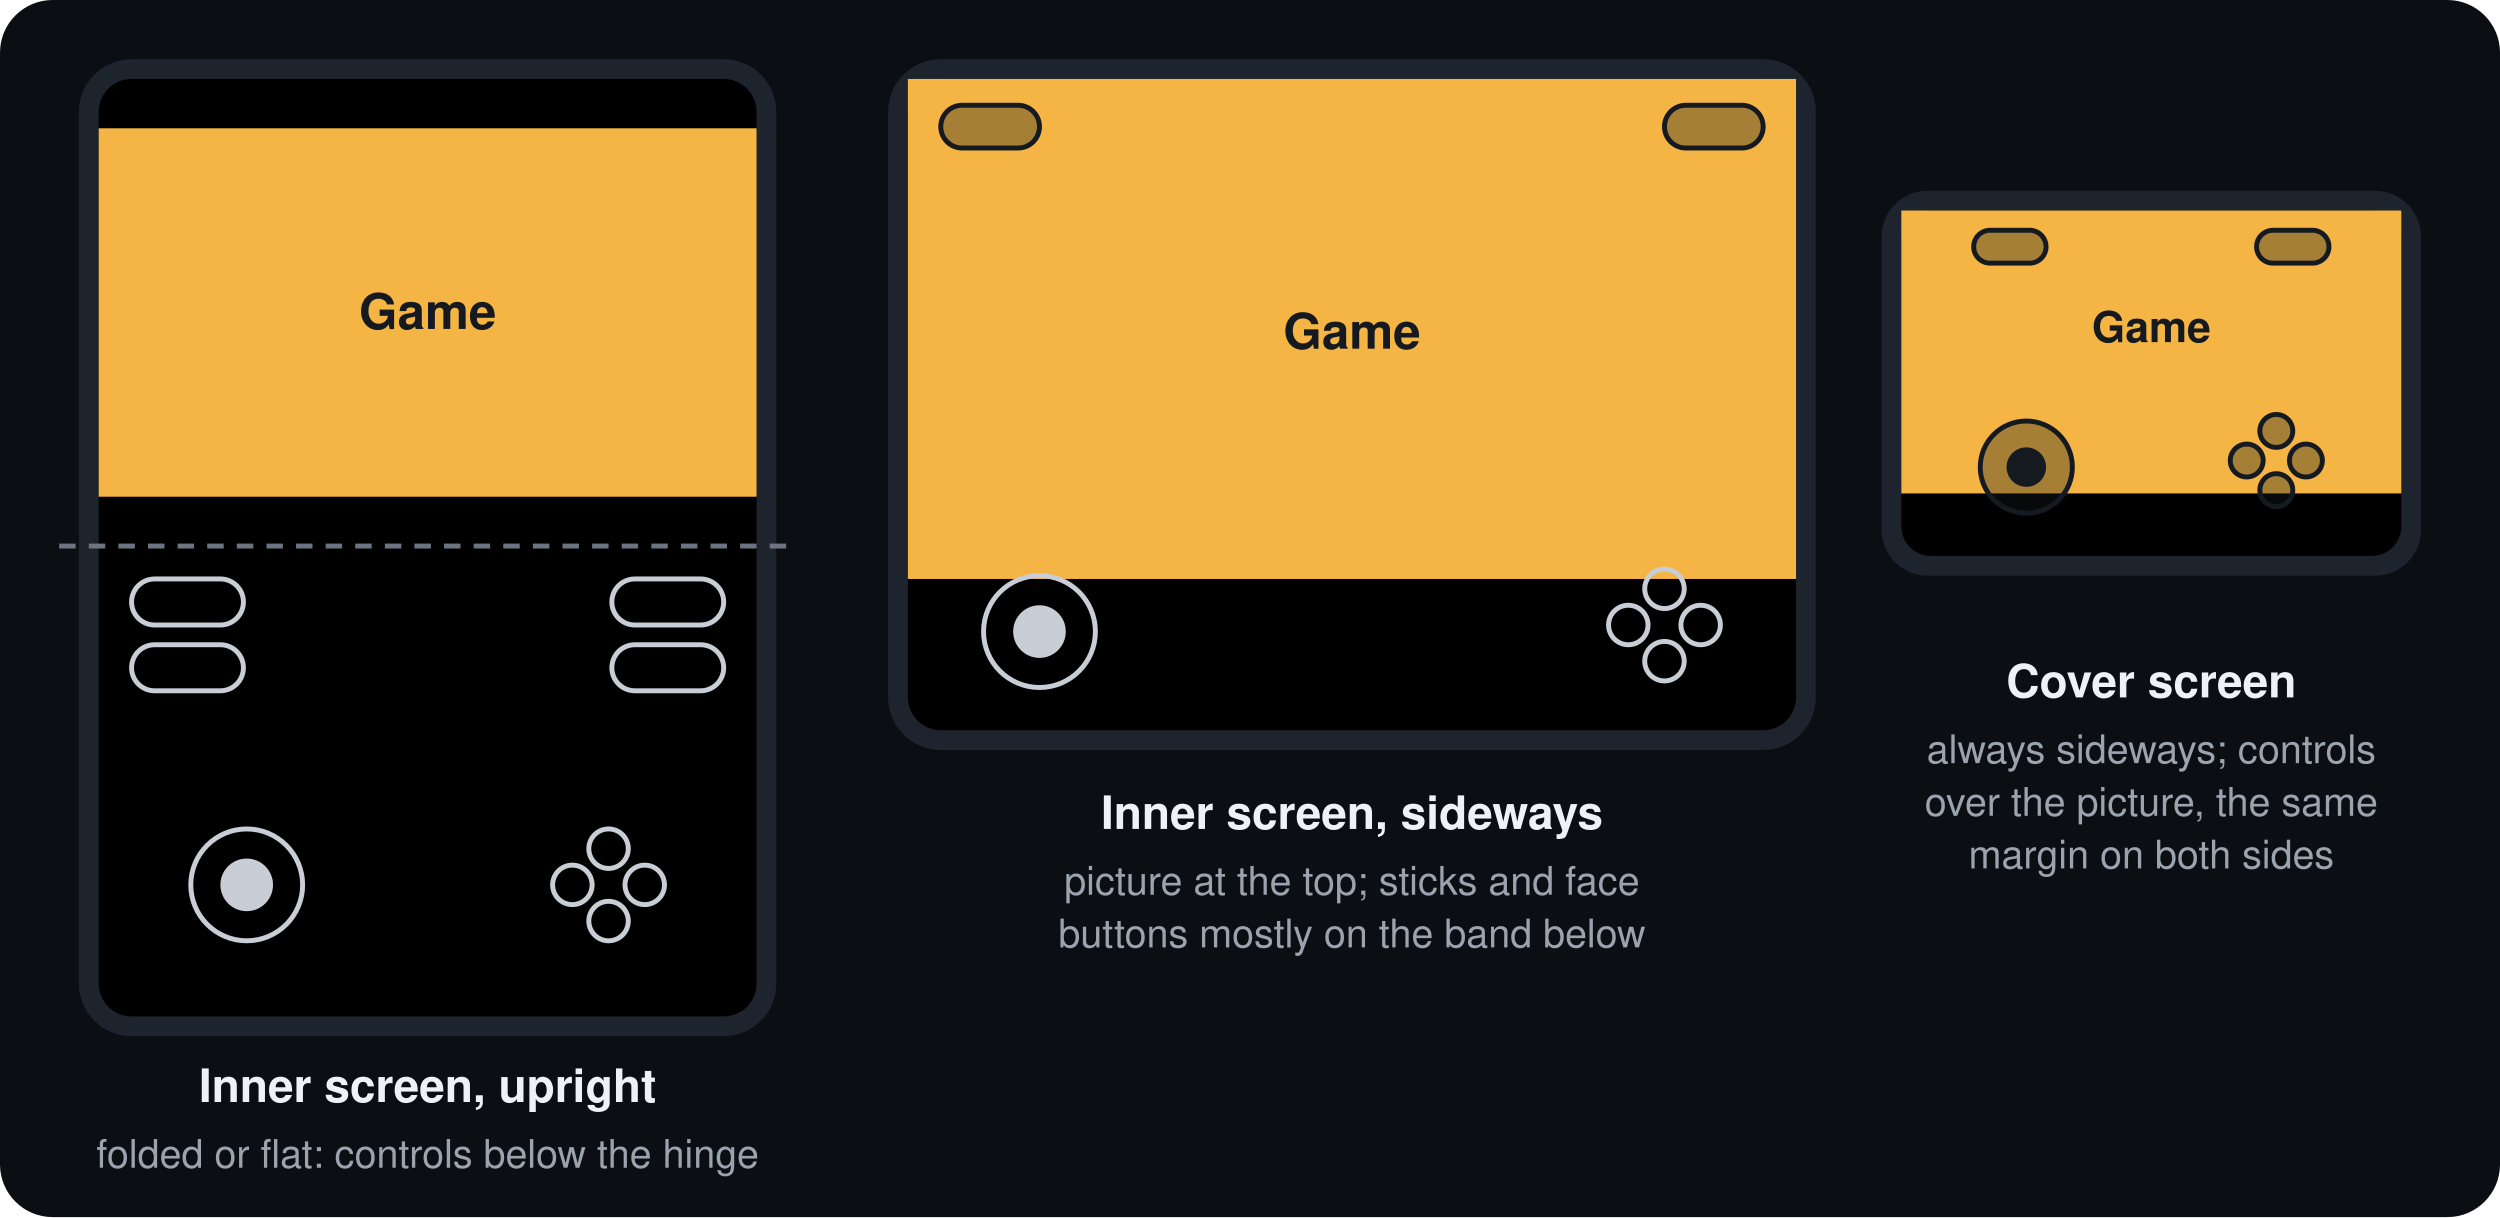
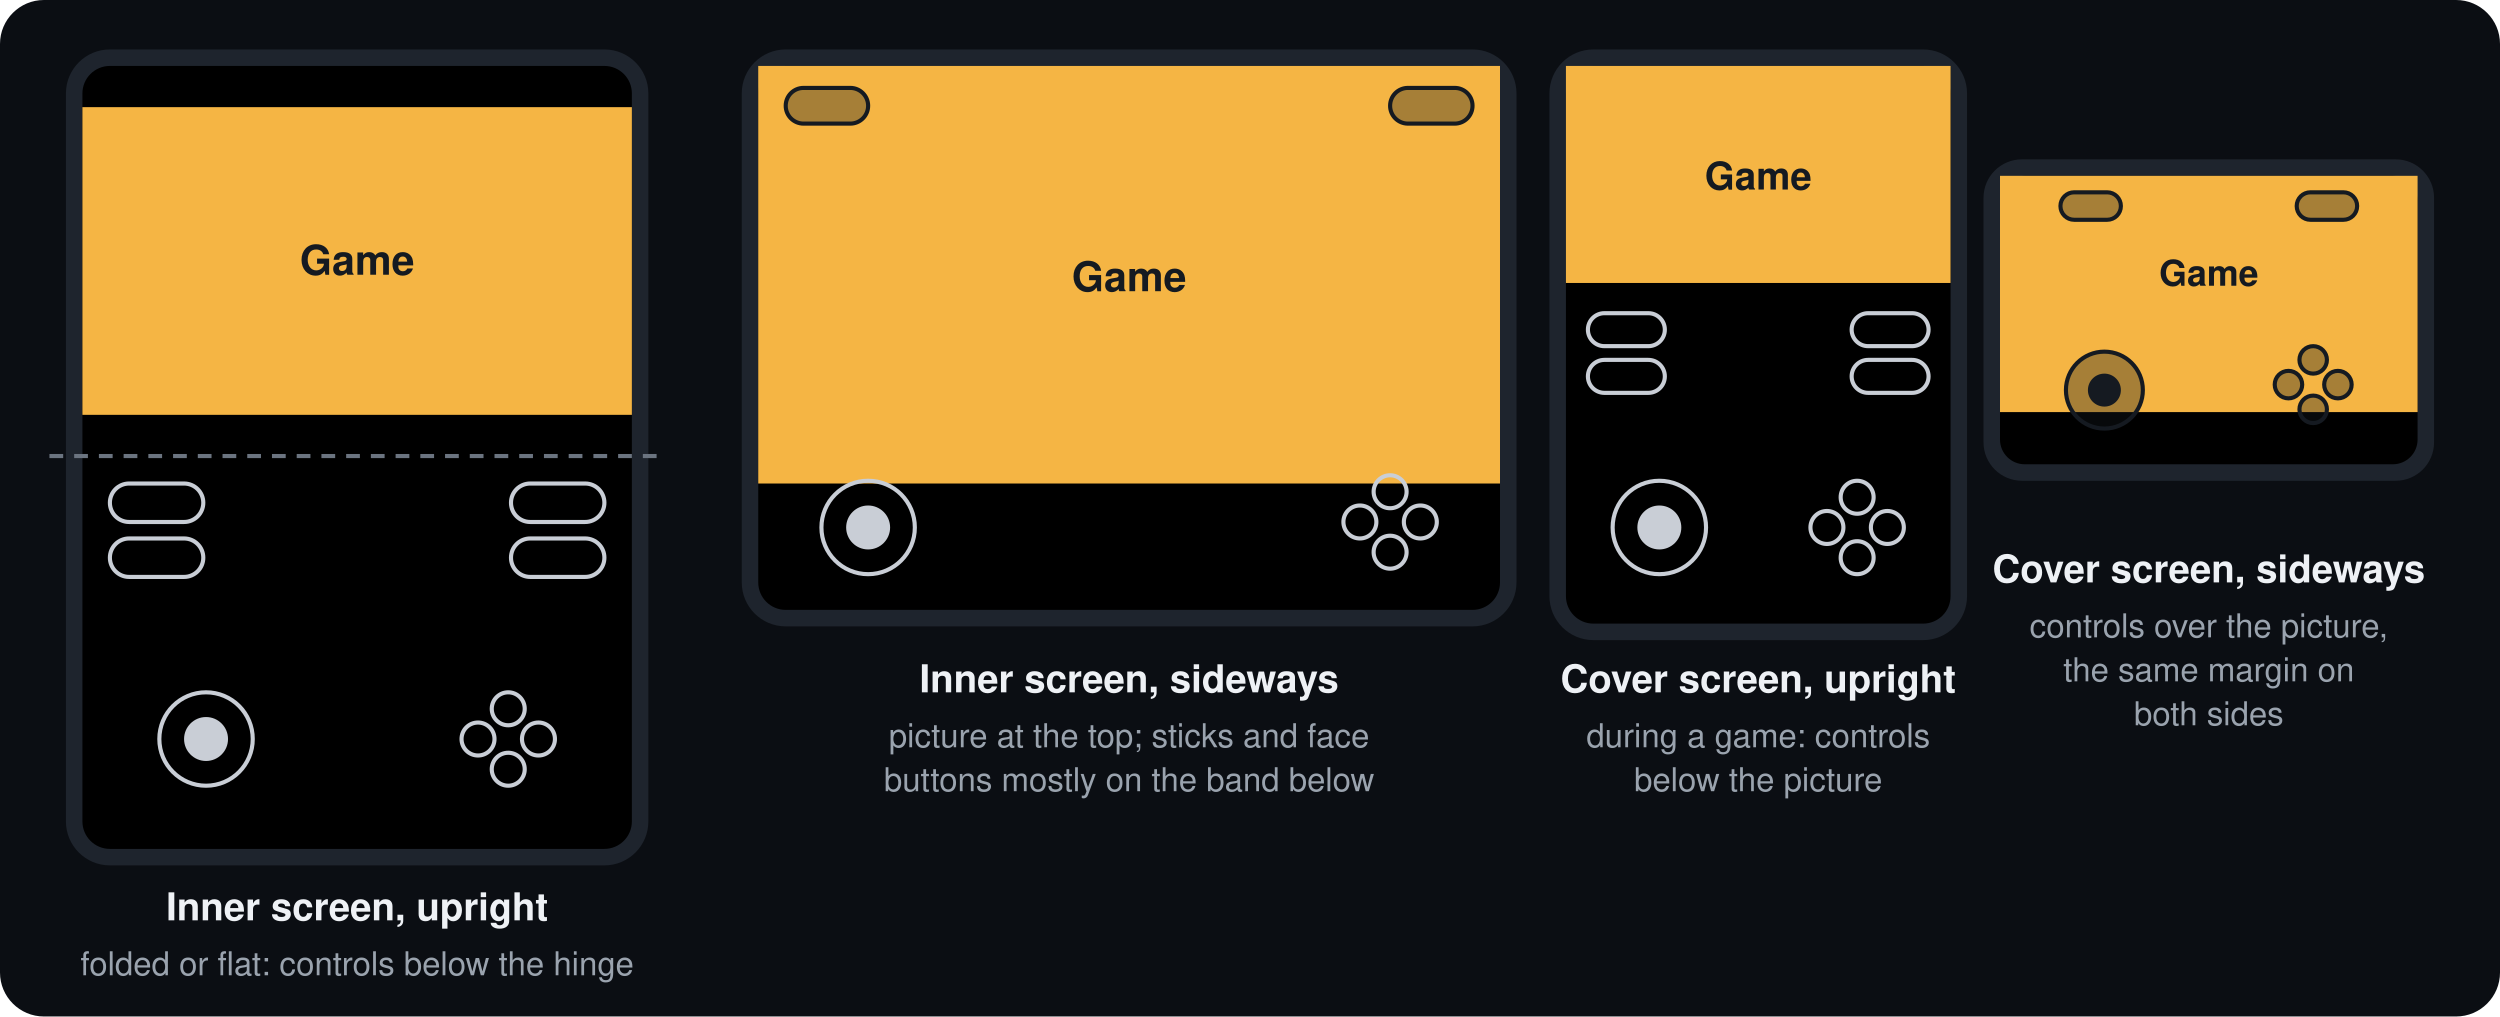
- <svg xmlns="http://www.w3.org/2000/svg" width="760" height="370" viewBox="0 0 760 370" font-family="-apple-system, Segoe UI, Helvetica, Arial, sans-serif">
-   <rect width="760" height="370" rx="16" fill="#0B0E13" />
+ <svg xmlns="http://www.w3.org/2000/svg" width="910" height="370" viewBox="0 0 910 370" font-family="-apple-system, Segoe UI, Helvetica, Arial, sans-serif">
+   <rect width="910" height="370" rx="16" fill="#0B0E13" />
  <defs>
    <g id="abxy">
      <circle cx="0" cy="-11" r="6" fill="none" stroke="#C9CED6" stroke-width="1.5" />
      <circle cx="-11" cy="0" r="6" fill="none" stroke="#C9CED6" stroke-width="1.5" />
      <circle cx="11" cy="0" r="6" fill="none" stroke="#C9CED6" stroke-width="1.5" />
      <circle cx="0" cy="11" r="6" fill="none" stroke="#C9CED6" stroke-width="1.5" />
    </g>
    <g id="stick">
      <circle cx="0" cy="0" r="17" fill="none" stroke="#C9CED6" stroke-width="1.5" />
      <circle cx="0" cy="0" r="8" fill="#C9CED6" />
    </g>
    <g id="abxy-on">
      <circle cx="0" cy="-9" r="5" fill="#151A21" fill-opacity="0.35" stroke="#151A21" stroke-width="1.5" />
      <circle cx="-9" cy="0" r="5" fill="#151A21" fill-opacity="0.35" stroke="#151A21" stroke-width="1.5" />
      <circle cx="9" cy="0" r="5" fill="#151A21" fill-opacity="0.35" stroke="#151A21" stroke-width="1.5" />
      <circle cx="0" cy="9" r="5" fill="#151A21" fill-opacity="0.35" stroke="#151A21" stroke-width="1.5" />
    </g>
    <g id="stick-on">
      <circle cx="0" cy="0" r="14" fill="#151A21" fill-opacity="0.35" stroke="#151A21" stroke-width="1.5" />
      <circle cx="0" cy="0" r="6" fill="#151A21" />
    </g>
  </defs>
  <g transform="translate(30,24)">
    <rect x="-6" y="-6" width="212" height="297" rx="16" fill="#1E242D" />
    <rect width="200" height="285" rx="10" fill="#000" />
    <rect x="0" y="15" width="200" height="112" fill="#F5B544" />
    <text x="100" y="76" text-anchor="middle" font-size="15" font-weight="600" fill="#151A21">Game</text>
    <line x1="-12" y1="142" x2="212" y2="142" stroke="#6B7480" stroke-width="1.5" stroke-dasharray="5 4" />
    <rect x="10" y="152" width="34" height="14" rx="7" fill="none" stroke="#C9CED6" stroke-width="1.5" />
    <rect x="156" y="152" width="34" height="14" rx="7" fill="none" stroke="#C9CED6" stroke-width="1.5" />
    <rect x="10" y="172" width="34" height="14" rx="7" fill="none" stroke="#C9CED6" stroke-width="1.5" />
    <rect x="156" y="172" width="34" height="14" rx="7" fill="none" stroke="#C9CED6" stroke-width="1.5" />
    <use href="#stick" x="45" y="245" />
    <use href="#abxy" x="155" y="245" />
  </g>
  <text x="130" y="335" text-anchor="middle" font-size="14" font-weight="600" fill="#EEF1F5">Inner screen, upright</text>
  <text x="130" y="355" text-anchor="middle" font-size="12" fill="#9AA3AE">folded or flat: controls below the hinge</text>
  <g transform="translate(276,24)">
    <rect x="-6" y="-6" width="282" height="210" rx="16" fill="#1E242D" />
    <rect width="270" height="198" rx="10" fill="#000" />
    <rect x="0" y="0" width="270" height="152" fill="#F5B544" />
    <text x="135" y="82" text-anchor="middle" font-size="15" font-weight="600" fill="#151A21">Game</text>
    <rect x="10" y="8" width="30" height="13" rx="6.5" fill="#151A21" fill-opacity="0.35" stroke="#151A21" stroke-width="1.5" />
    <rect x="230" y="8" width="30" height="13" rx="6.5" fill="#151A21" fill-opacity="0.35" stroke="#151A21" stroke-width="1.5" />
    <use href="#stick" x="40" y="168" />
    <use href="#abxy" x="230" y="166" />
  </g>
  <text x="411" y="252" text-anchor="middle" font-size="14" font-weight="600" fill="#EEF1F5">Inner screen, sideways</text>
  <text x="411" y="272" text-anchor="middle" font-size="12" fill="#9AA3AE">picture at the top; sticks and face</text>
  <text x="411" y="288" text-anchor="middle" font-size="12" fill="#9AA3AE">buttons mostly on the band below</text>
-   <g transform="translate(578,64)">
+   <g transform="translate(570,24)">
+     <rect x="-6" y="-6" width="152" height="215" rx="16" fill="#1E242D" />
+     <rect width="140" height="203" rx="10" fill="#000" />
+     <rect x="0" y="0" width="140" height="79" fill="#F5B544" />
+     <text x="70" y="45" text-anchor="middle" font-size="14" font-weight="600" fill="#151A21">Game</text>
+     <rect x="8" y="90" width="28" height="12" rx="6" fill="none" stroke="#C9CED6" stroke-width="1.5" />
+     <rect x="104" y="90" width="28" height="12" rx="6" fill="none" stroke="#C9CED6" stroke-width="1.5" />
+     <rect x="8" y="107" width="28" height="12" rx="6" fill="none" stroke="#C9CED6" stroke-width="1.5" />
+     <rect x="104" y="107" width="28" height="12" rx="6" fill="none" stroke="#C9CED6" stroke-width="1.5" />
+     <use href="#stick" x="34" y="168" />
+     <use href="#abxy" x="106" y="168" />
+   </g>
+   <text x="640" y="252" text-anchor="middle" font-size="14" font-weight="600" fill="#EEF1F5">Cover screen, upright</text>
+   <text x="640" y="272" text-anchor="middle" font-size="12" fill="#9AA3AE">during a game: controls</text>
+   <text x="640" y="288" text-anchor="middle" font-size="12" fill="#9AA3AE">below the picture</text>
+   <g transform="translate(728,64)">
    <rect x="-6" y="-6" width="164" height="117" rx="14" fill="#1E242D" />
    <rect width="152" height="105" rx="9" fill="#000" />
    <rect x="0" y="0" width="152" height="86" fill="#F5B544" />
    <text x="76" y="40" text-anchor="middle" font-size="13" font-weight="600" fill="#151A21">Game</text>
    <rect x="22" y="6" width="22" height="10" rx="5" fill="#151A21" fill-opacity="0.35" stroke="#151A21" stroke-width="1.5" />
    <rect x="108" y="6" width="22" height="10" rx="5" fill="#151A21" fill-opacity="0.35" stroke="#151A21" stroke-width="1.5" />
    <use href="#stick-on" x="38" y="78" />
    <use href="#abxy-on" x="114" y="76" />
  </g>
-   <text x="654" y="212" text-anchor="middle" font-size="14" font-weight="600" fill="#EEF1F5">Cover screen</text>
-   <text x="654" y="232" text-anchor="middle" font-size="12" fill="#9AA3AE">always sideways; controls</text>
-   <text x="654" y="248" text-anchor="middle" font-size="12" fill="#9AA3AE">over the picture, the same</text>
-   <text x="654" y="264" text-anchor="middle" font-size="12" fill="#9AA3AE">margin on both sides</text>
+   <text x="804" y="212" text-anchor="middle" font-size="14" font-weight="600" fill="#EEF1F5">Cover screen, sideways</text>
+   <text x="804" y="232" text-anchor="middle" font-size="12" fill="#9AA3AE">controls over the picture,</text>
+   <text x="804" y="248" text-anchor="middle" font-size="12" fill="#9AA3AE">the same margin on</text>
+   <text x="804" y="264" text-anchor="middle" font-size="12" fill="#9AA3AE">both sides</text>
</svg>
